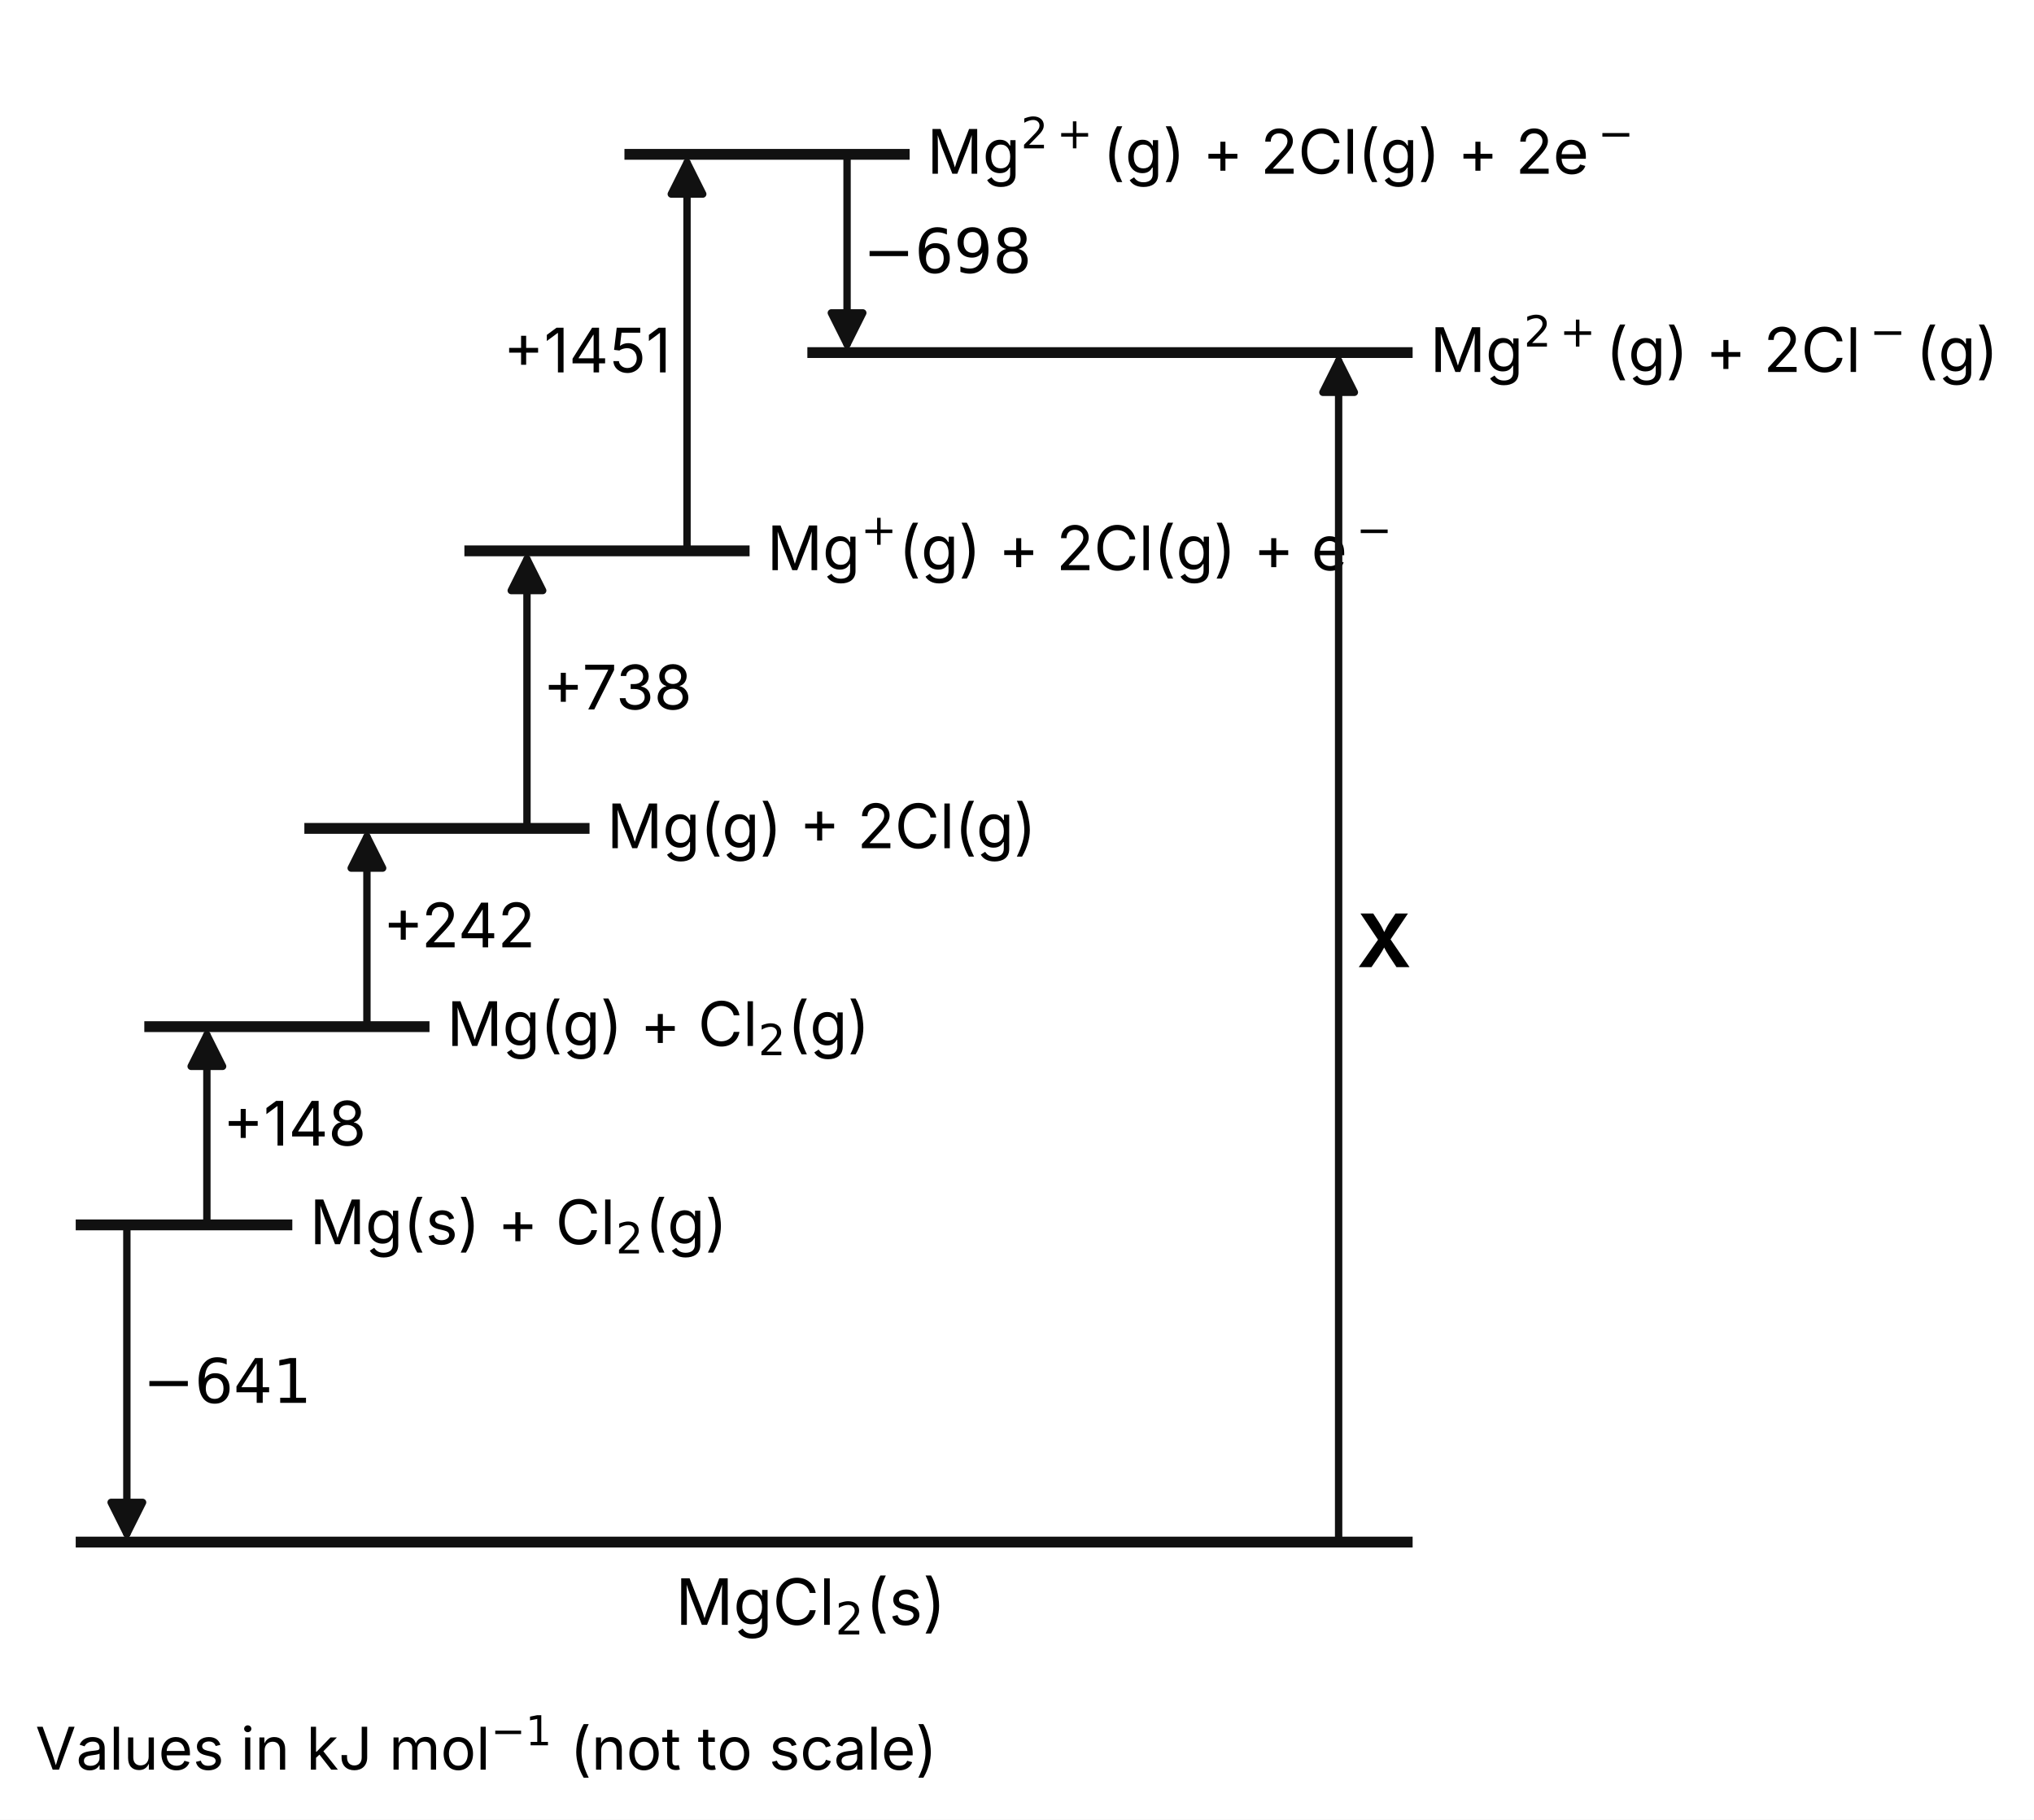
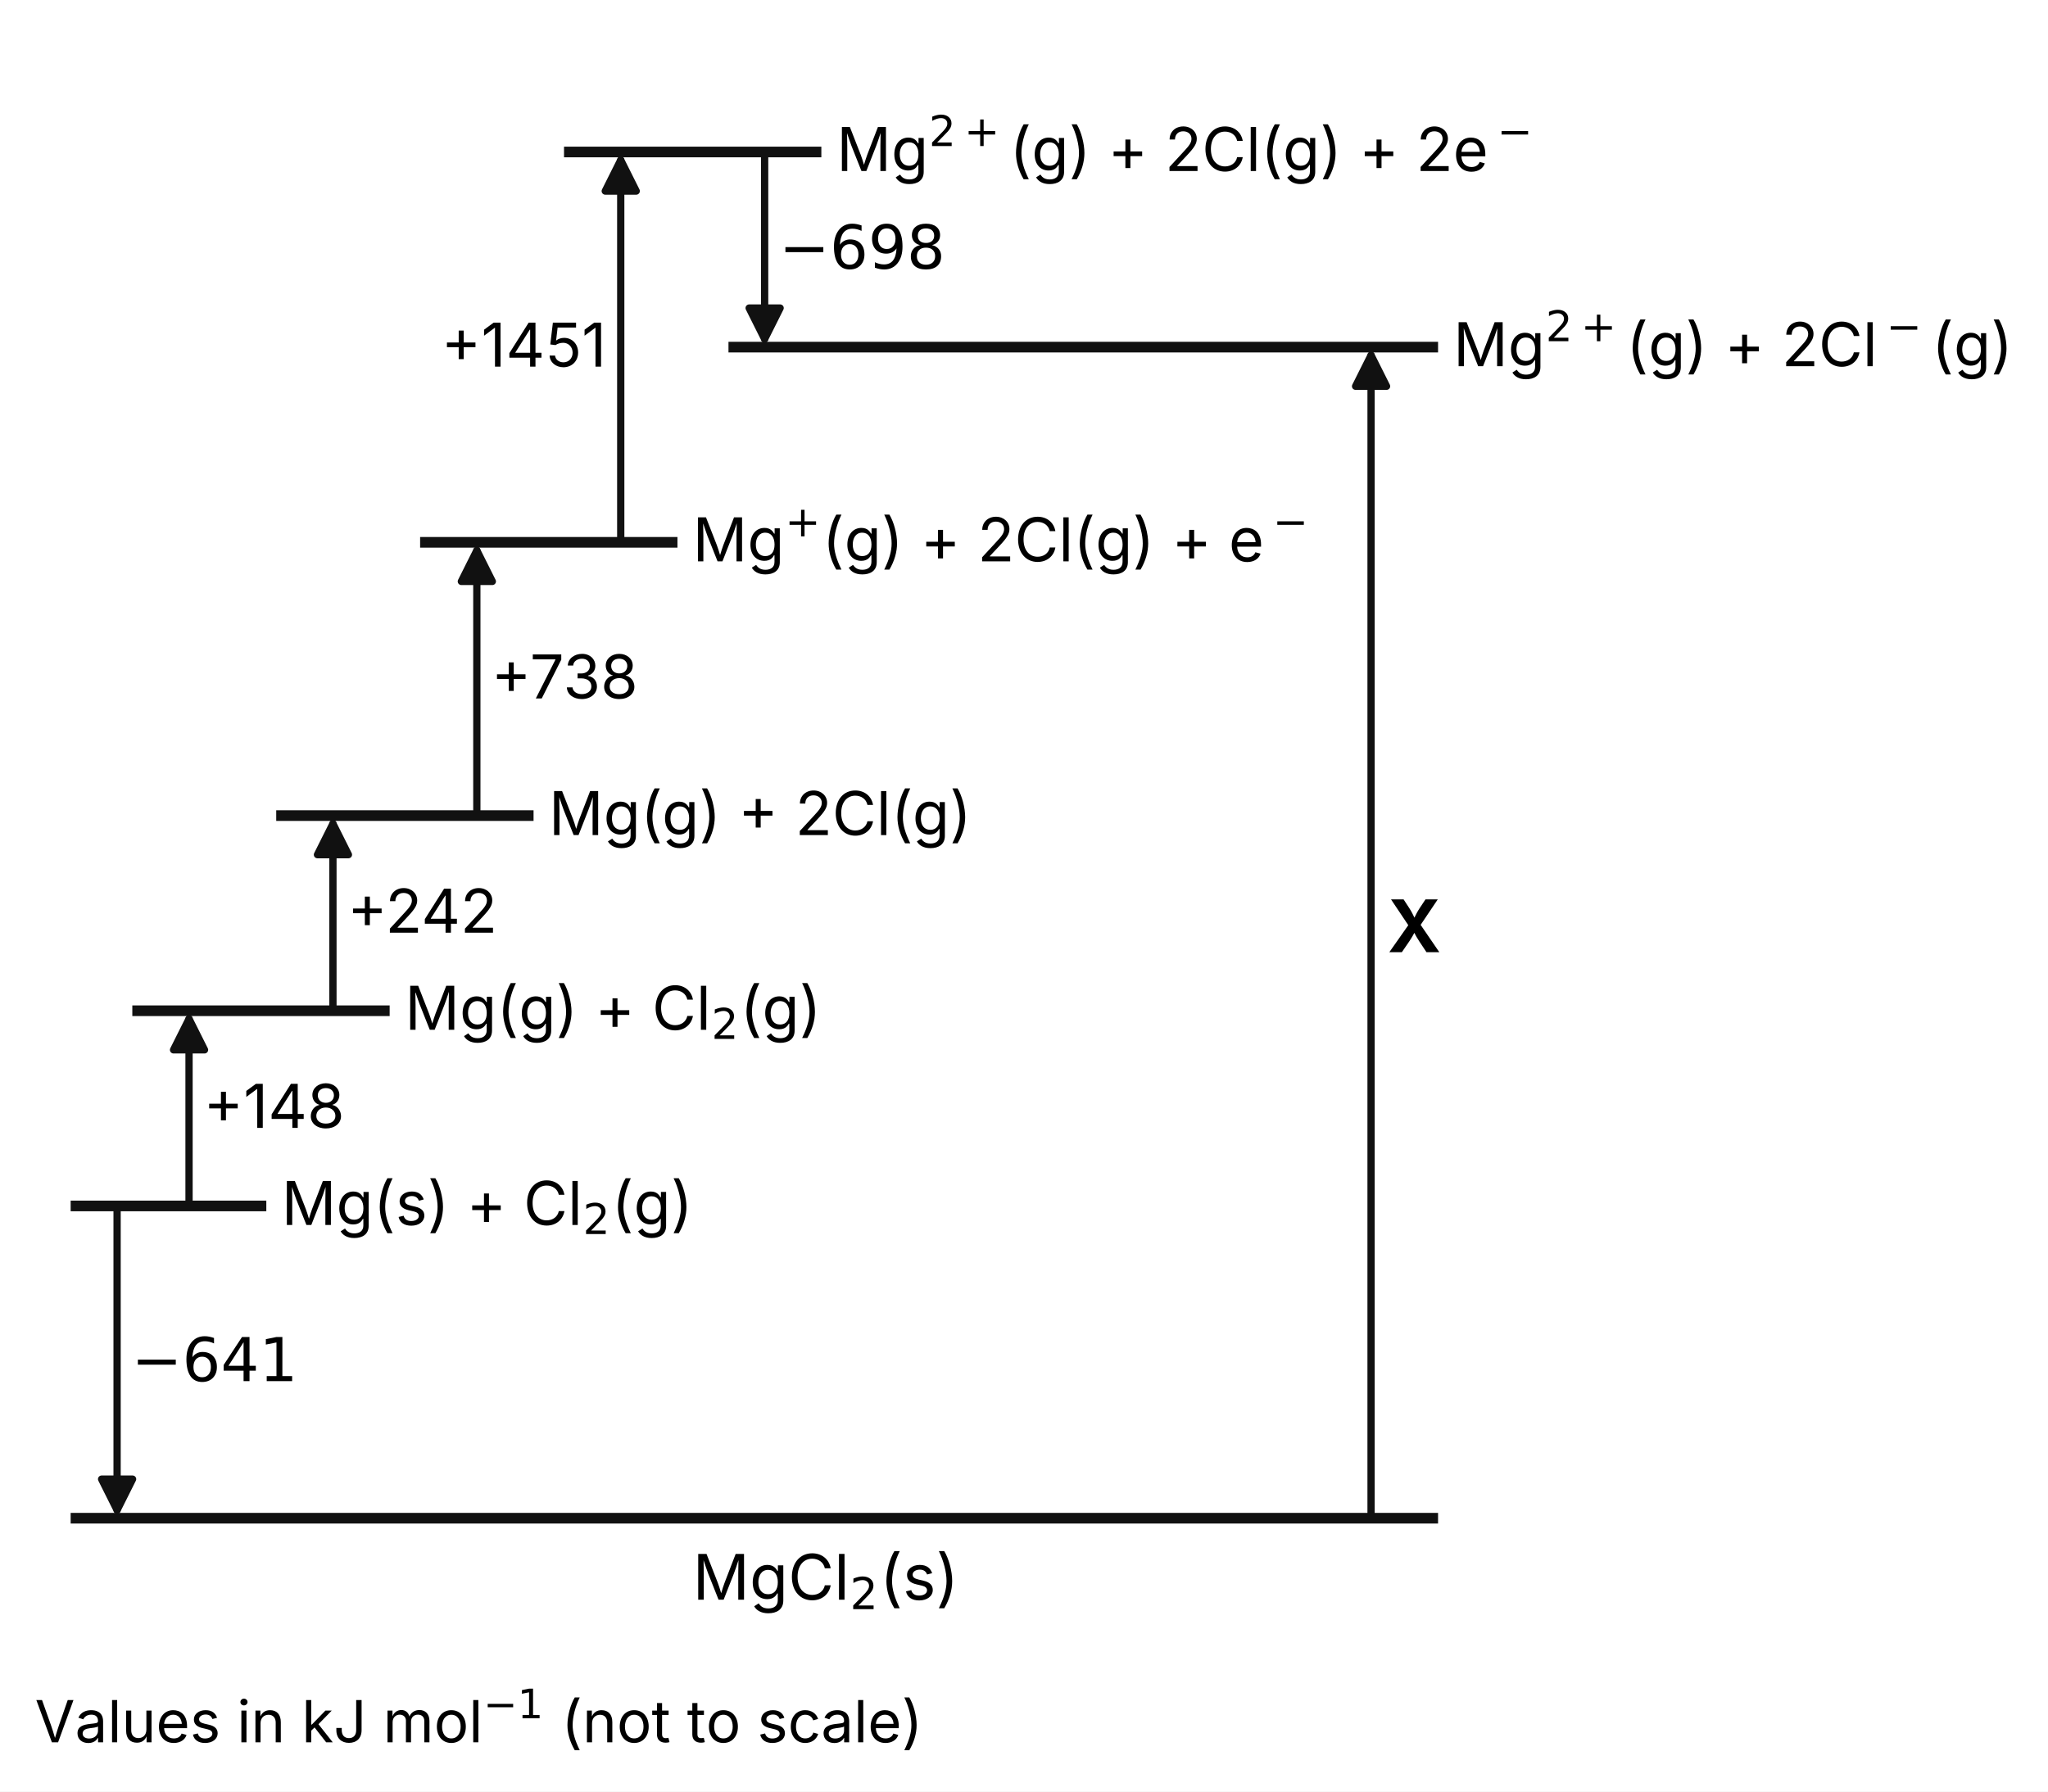
- <svg xmlns="http://www.w3.org/2000/svg" xmlns:xlink="http://www.w3.org/1999/xlink" width="413.675pt" height="370.095pt" viewBox="0 0 413.675 370.095" version="1.1">
+ <svg xmlns="http://www.w3.org/2000/svg" xmlns:xlink="http://www.w3.org/1999/xlink" width="422.975pt" height="370.095pt" viewBox="0 0 422.975 370.095" version="1.1">
  <defs>
    <style type="text/css">*{stroke-linejoin: round; stroke-linecap: butt}</style>
  </defs>
  <g id="figure_1">
    <g id="patch_1">
-       <path d="M 0 370.095  L 413.675 370.095  L 413.675 0  L 0 0  z " style="fill: #ffffff" />
+       <path d="M 0 370.095  L 422.975 370.095  L 422.975 0  L 0 0  z " style="fill: #ffffff" />
    </g>
    <g id="axes_1">
      <g id="line2d_1">
-         <path d="M 16.5 249.12  L 58.35 249.12  " clip-path="url(#p7c3048935f)" style="fill: none; stroke: #111111; stroke-width: 2.2; stroke-linecap: square" />
+         <path d="M 15.691 249.12  L 53.902 249.12  " clip-path="url(#p503dd26c4e)" style="fill: none; stroke: #111111; stroke-width: 2.2; stroke-linecap: square" />
      </g>
      <g id="line2d_2">
-         <path d="M 30.45 208.8  L 86.25 208.8  " clip-path="url(#p7c3048935f)" style="fill: none; stroke: #111111; stroke-width: 2.2; stroke-linecap: square" />
+         <path d="M 28.428 208.8  L 79.376 208.8  " clip-path="url(#p503dd26c4e)" style="fill: none; stroke: #111111; stroke-width: 2.2; stroke-linecap: square" />
      </g>
      <g id="line2d_3">
-         <path d="M 63 168.48  L 118.8 168.48  " clip-path="url(#p7c3048935f)" style="fill: none; stroke: #111111; stroke-width: 2.2; stroke-linecap: square" />
+         <path d="M 58.148 168.48  L 109.096 168.48  " clip-path="url(#p503dd26c4e)" style="fill: none; stroke: #111111; stroke-width: 2.2; stroke-linecap: square" />
      </g>
      <g id="line2d_4">
-         <path d="M 95.55 112.032  L 151.35 112.032  " clip-path="url(#p7c3048935f)" style="fill: none; stroke: #111111; stroke-width: 2.2; stroke-linecap: square" />
+         <path d="M 87.867 112.032  L 138.815 112.032  " clip-path="url(#p503dd26c4e)" style="fill: none; stroke: #111111; stroke-width: 2.2; stroke-linecap: square" />
      </g>
      <g id="line2d_5">
-         <path d="M 128.1 31.392  L 183.9 31.392  " clip-path="url(#p7c3048935f)" style="fill: none; stroke: #111111; stroke-width: 2.2; stroke-linecap: square" />
+         <path d="M 117.587 31.392  L 168.535 31.392  " clip-path="url(#p503dd26c4e)" style="fill: none; stroke: #111111; stroke-width: 2.2; stroke-linecap: square" />
      </g>
      <g id="line2d_6">
-         <path d="M 165.3 71.712  L 286.2 71.712  " clip-path="url(#p7c3048935f)" style="fill: none; stroke: #111111; stroke-width: 2.2; stroke-linecap: square" />
+         <path d="M 151.552 71.712  L 295.904 71.712  " clip-path="url(#p503dd26c4e)" style="fill: none; stroke: #111111; stroke-width: 2.2; stroke-linecap: square" />
      </g>
      <g id="line2d_7">
-         <path d="M 16.5 313.632  L 286.2 313.632  " clip-path="url(#p7c3048935f)" style="fill: none; stroke: #111111; stroke-width: 2.2; stroke-linecap: square" />
+         <path d="M 15.691 313.632  L 295.904 313.632  " clip-path="url(#p503dd26c4e)" style="fill: none; stroke: #111111; stroke-width: 2.2; stroke-linecap: square" />
      </g>
      <g id="text_1">
-         <g transform="translate(63 253.152) scale(0.125 -0.125)">
+         <g transform="translate(58.14783 253.152) scale(0.125 -0.125)">
          <defs>
            <path id="Inter-Regular-125" d="M 563 0  L 1128 0  L 1128 2659  C 1128 3019 1116 3569 1106 4013  C 1291 3466 1472 2922 1575 2659  L 2631 0  L 3147 0  L 4188 2659  C 4294 2931 4488 3491 4656 4022  C 4644 3538 4634 3003 4634 2659  L 4634 0  L 5219 0  L 5219 4656  L 4372 4656  L 3241 1719  C 3150 1484 3006 1025 2897 659  C 2788 1038 2641 1494 2553 1719  L 1406 4656  L 563 4656  L 563 0  z " transform="scale(0.015625)" />
            <path id="Inter-Regular-293" d="M 1909 -1381  C 2759 -1381 3431 -994 3431 -91  L 3431 3494  L 2884 3494  L 2884 2934  L 2831 2934  C 2713 3122 2488 3538 1813 3538  C 941 3538 325 2844 325 1763  C 325 666 963 56 1800 56  C 2475 56 2697 441 2816 641  L 2869 641  L 2869 -59  C 2869 -634 2466 -891 1909 -891  C 1294 -891 1075 -578 928 -375  L 472 -669  C 688 -1053 1134 -1381 1909 -1381  z M 1894 556  C 1238 556 897 1056 897 1775  C 897 2472 1228 3034 1894 3034  C 2538 3034 2875 2516 2875 1775  C 2875 1013 2528 556 1894 556  z " transform="scale(0.015625)" />
            <path id="Inter-Regular-59f" d="M 681 1897  C 681 984 956 31 1488 -872  L 2034 -872  C 1497 238 1253 1069 1253 1897  C 1253 2809 1550 3956 2034 4941  L 1488 4941  C 1019 4169 681 2913 681 1897  z " transform="scale(0.015625)" />
            <path id="Inter-Regular-369" d="M 1681 -75  C 2500 -75 3059 372 3059 984  C 3059 1463 2763 1778 2128 1928  L 1600 2053  C 1191 2150 1013 2294 1013 2553  C 1013 2844 1325 3059 1741 3059  C 2191 3059 2388 2816 2484 2566  L 2994 2697  C 2834 3188 2456 3538 1738 3538  C 994 3538 444 3119 444 2519  C 444 2028 747 1716 1381 1566  L 1963 1428  C 2306 1347 2475 1188 2475 947  C 2475 659 2163 419 1675 419  C 1256 419 972 591 872 975  L 338 847  C 463 244 963 -75 1681 -75  z " transform="scale(0.015625)" />
            <path id="Inter-Regular-5a0" d="M 300 -872  L 847 -872  C 1369 16 1653 969 1653 1897  C 1653 2909 1316 4172 847 4941  L 300 4941  C 784 3956 1081 2809 1081 1897  C 1081 1094 853 269 300 -872  z " transform="scale(0.015625)" />
            <path id="Inter-Regular-6eb" transform="scale(0.015625)" />
            <path id="Inter-Regular-5f4" d="M 1853 313  L 2381 313  L 2381 1575  L 3625 1575  L 3625 2072  L 2381 2072  L 2381 3331  L 1853 3331  L 1853 2072  L 609 2072  L 609 1575  L 1853 1575  L 1853 313  z " transform="scale(0.015625)" />
            <path id="Inter-Regular-49" d="M 2447 -63  C 3400 -63 4163 519 4325 1466  L 3731 1466  C 3600 831 3056 488 2447 488  C 1613 488 959 1134 959 2325  C 959 3519 1609 4169 2447 4169  C 3053 4169 3600 3828 3731 3191  L 4325 3191  C 4159 4150 3391 4719 2447 4719  C 1253 4719 381 3803 381 2325  C 381 850 1253 -63 2447 -63  z " transform="scale(0.015625)" />
            <path id="Inter-Regular-2e2" d="M 1056 4656  L 494 4656  L 494 0  L 1056 0  L 1056 4656  z " transform="scale(0.015625)" />
            <path id="DejaVuSans-15" d="M 1228 531  L 3431 531  L 3431 0  L 469 0  L 469 531  Q 828 903 1448 1529  Q 2069 2156 2228 2338  Q 2531 2678 2651 2914  Q 2772 3150 2772 3378  Q 2772 3750 2511 3984  Q 2250 4219 1831 4219  Q 1534 4219 1204 4116  Q 875 4013 500 3803  L 500 4441  Q 881 4594 1212 4672  Q 1544 4750 1819 4750  Q 2544 4750 2975 4387  Q 3406 4025 3406 3419  Q 3406 3131 3298 2873  Q 3191 2616 2906 2266  Q 2828 2175 2409 1742  Q 1991 1309 1228 531  z " transform="scale(0.015625)" />
          </defs>
          <use xlink:href="#Inter-Regular-125" transform="translate(0 0.796875)" />
          <use xlink:href="#Inter-Regular-293" transform="translate(90.33203 0.796875)" />
          <use xlink:href="#Inter-Regular-59f" transform="translate(151.6602 0.796875)" />
          <use xlink:href="#Inter-Regular-369" transform="translate(188.1348 0.796875)" />
          <use xlink:href="#Inter-Regular-5a0" transform="translate(240.918 0.796875)" />
          <use xlink:href="#Inter-Regular-6eb" transform="translate(277.3926 0.796875)" />
          <use xlink:href="#Inter-Regular-5f4" transform="translate(305.5176 0.796875)" />
          <use xlink:href="#Inter-Regular-6eb" transform="translate(371.6797 0.796875)" />
          <use xlink:href="#Inter-Regular-49" transform="translate(399.8047 0.796875)" />
          <use xlink:href="#Inter-Regular-2e2" transform="translate(472.8516 0.796875)" />
          <use xlink:href="#DejaVuSans-15" transform="translate(498.0273 -14.20308) scale(0.7)" />
          <use xlink:href="#Inter-Regular-59f" transform="translate(545.2979 0.796875)" />
          <use xlink:href="#Inter-Regular-293" transform="translate(581.7725 0.796875)" />
          <use xlink:href="#Inter-Regular-5a0" transform="translate(643.1006 0.796875)" />
        </g>
      </g>
      <g id="text_2">
-         <g transform="translate(90.9 212.832) scale(0.125 -0.125)">
+         <g transform="translate(83.62174 212.832) scale(0.125 -0.125)">
          <use xlink:href="#Inter-Regular-125" transform="translate(0 0.796875)" />
          <use xlink:href="#Inter-Regular-293" transform="translate(90.33203 0.796875)" />
          <use xlink:href="#Inter-Regular-59f" transform="translate(151.6602 0.796875)" />
          <use xlink:href="#Inter-Regular-293" transform="translate(188.1348 0.796875)" />
          <use xlink:href="#Inter-Regular-5a0" transform="translate(249.4629 0.796875)" />
          <use xlink:href="#Inter-Regular-6eb" transform="translate(285.9375 0.796875)" />
          <use xlink:href="#Inter-Regular-5f4" transform="translate(314.0625 0.796875)" />
          <use xlink:href="#Inter-Regular-6eb" transform="translate(380.2246 0.796875)" />
          <use xlink:href="#Inter-Regular-49" transform="translate(408.3496 0.796875)" />
          <use xlink:href="#Inter-Regular-2e2" transform="translate(481.3965 0.796875)" />
          <use xlink:href="#DejaVuSans-15" transform="translate(506.5723 -14.20308) scale(0.7)" />
          <use xlink:href="#Inter-Regular-59f" transform="translate(553.8428 0.796875)" />
          <use xlink:href="#Inter-Regular-293" transform="translate(590.3174 0.796875)" />
          <use xlink:href="#Inter-Regular-5a0" transform="translate(651.6455 0.796875)" />
        </g>
      </g>
      <g id="text_3">
-         <g transform="translate(123.45 172.512) scale(0.125 -0.125)">
+         <g transform="translate(113.3413 172.512) scale(0.125 -0.125)">
          <defs>
            <path id="Inter-Regular-601" d="M 1853 797  L 2381 797  L 2381 2059  L 3625 2059  L 3625 2556  L 2381 2556  L 2381 3816  L 1853 3816  L 1853 2556  L 609 2556  L 609 2059  L 1853 2059  L 1853 797  z " transform="scale(0.015625)" />
            <path id="Inter-Regular-541" d="M 481 0  L 3447 0  L 3447 522  L 1300 522  L 1300 559  L 2319 1644  C 3141 2519 3369 2916 3369 3419  C 3369 4147 2778 4719 1947 4719  C 1119 4719 494 4159 494 3334  L 1063 3334  C 1063 3859 1400 4203 1931 4203  C 2428 4203 2806 3900 2806 3413  C 2806 2984 2544 2666 2028 2106  L 481 428  L 481 0  z " transform="scale(0.015625)" />
          </defs>
          <use xlink:href="#Inter-Regular-125" />
          <use xlink:href="#Inter-Regular-293" transform="translate(90.32812 0)" />
          <use xlink:href="#Inter-Regular-59f" transform="translate(151.6562 0)" />
          <use xlink:href="#Inter-Regular-293" transform="translate(187 0)" />
          <use xlink:href="#Inter-Regular-5a0" transform="translate(248.3281 0)" />
          <use xlink:href="#Inter-Regular-6eb" transform="translate(284.7969 0)" />
          <use xlink:href="#Inter-Regular-601" transform="translate(312.9219 0)" />
          <use xlink:href="#Inter-Regular-6eb" transform="translate(379.0781 0)" />
          <use xlink:href="#Inter-Regular-541" transform="translate(407.2031 0)" />
          <use xlink:href="#Inter-Regular-49" transform="translate(468.1875 0)" />
          <use xlink:href="#Inter-Regular-2e2" transform="translate(541.2344 0)" />
          <use xlink:href="#Inter-Regular-59f" transform="translate(565.4531 0)" />
          <use xlink:href="#Inter-Regular-293" transform="translate(600.7969 0)" />
          <use xlink:href="#Inter-Regular-5a0" transform="translate(662.125 0)" />
        </g>
      </g>
      <g id="text_4">
-         <g transform="translate(156 116.064) scale(0.125 -0.125)">
+         <g transform="translate(143.0609 116.064) scale(0.125 -0.125)">
          <defs>
            <path id="DejaVuSans-e" d="M 2944 4013  L 2944 2272  L 4684 2272  L 4684 1741  L 2944 1741  L 2944 0  L 2419 0  L 2419 1741  L 678 1741  L 678 2272  L 2419 2272  L 2419 4013  L 2944 4013  z " transform="scale(0.015625)" />
            <path id="Inter-Regular-267" d="M 1963 -75  C 2678 -75 3200 284 3363 813  L 2819 963  C 2688 606 2378 425 1966 425  C 1347 425 922 825 894 1556  L 3419 1556  L 3419 1791  C 3419 3081 2638 3538 1897 3538  C 944 3538 325 2791 325 1719  C 325 644 950 -75 1963 -75  z M 897 2031  C 931 2566 1297 3038 1897 3038  C 2472 3038 2794 2625 2847 2031  L 897 2031  z " transform="scale(0.015625)" />
            <path id="DejaVuSans-c9c" d="M 678 2272  L 4684 2272  L 4684 1741  L 678 1741  L 678 2272  z " transform="scale(0.015625)" />
          </defs>
          <use xlink:href="#Inter-Regular-125" transform="translate(0 0.807813)" />
          <use xlink:href="#Inter-Regular-293" transform="translate(90.33203 0.807813)" />
          <use xlink:href="#DejaVuSans-e" transform="translate(152.6172 42.10781) scale(0.7)" />
          <use xlink:href="#Inter-Regular-59f" transform="translate(214.0039 0.807813)" />
          <use xlink:href="#Inter-Regular-293" transform="translate(250.4785 0.807813)" />
          <use xlink:href="#Inter-Regular-5a0" transform="translate(311.8066 0.807813)" />
          <use xlink:href="#Inter-Regular-6eb" transform="translate(348.2812 0.807813)" />
          <use xlink:href="#Inter-Regular-5f4" transform="translate(376.4062 0.807813)" />
          <use xlink:href="#Inter-Regular-6eb" transform="translate(442.5684 0.807813)" />
          <use xlink:href="#Inter-Regular-541" transform="translate(470.6934 0.807813)" />
          <use xlink:href="#Inter-Regular-49" transform="translate(531.6797 0.807813)" />
          <use xlink:href="#Inter-Regular-2e2" transform="translate(604.7266 0.807813)" />
          <use xlink:href="#Inter-Regular-59f" transform="translate(628.9453 0.807813)" />
          <use xlink:href="#Inter-Regular-293" transform="translate(665.4199 0.807813)" />
          <use xlink:href="#Inter-Regular-5a0" transform="translate(726.748 0.807813)" />
          <use xlink:href="#Inter-Regular-6eb" transform="translate(763.2227 0.807813)" />
          <use xlink:href="#Inter-Regular-5f4" transform="translate(791.3477 0.807813)" />
          <use xlink:href="#Inter-Regular-6eb" transform="translate(857.5098 0.807813)" />
          <use xlink:href="#Inter-Regular-267" transform="translate(885.6348 0.807813)" />
          <use xlink:href="#DejaVuSans-c9c" transform="translate(958.5303 42.10781) scale(0.7)" />
        </g>
      </g>
      <g id="text_5">
-         <g transform="translate(188.55 35.424) scale(0.125 -0.125)">
+         <g transform="translate(172.7804 35.424) scale(0.125 -0.125)">
          <use xlink:href="#Inter-Regular-125" transform="translate(0 0.746875)" />
          <use xlink:href="#Inter-Regular-293" transform="translate(90.33203 0.746875)" />
          <use xlink:href="#DejaVuSans-15" transform="translate(152.6172 42.04688) scale(0.7)" />
          <use xlink:href="#DejaVuSans-e" transform="translate(210.791 42.04688) scale(0.7)" />
          <use xlink:href="#Inter-Regular-59f" transform="translate(285.8154 0.746875)" />
          <use xlink:href="#Inter-Regular-293" transform="translate(322.29 0.746875)" />
          <use xlink:href="#Inter-Regular-5a0" transform="translate(383.6182 0.746875)" />
          <use xlink:href="#Inter-Regular-6eb" transform="translate(420.0928 0.746875)" />
          <use xlink:href="#Inter-Regular-5f4" transform="translate(448.2178 0.746875)" />
          <use xlink:href="#Inter-Regular-6eb" transform="translate(514.3799 0.746875)" />
          <use xlink:href="#Inter-Regular-541" transform="translate(542.5049 0.746875)" />
          <use xlink:href="#Inter-Regular-49" transform="translate(603.4912 0.746875)" />
          <use xlink:href="#Inter-Regular-2e2" transform="translate(676.5381 0.746875)" />
          <use xlink:href="#Inter-Regular-59f" transform="translate(700.7568 0.746875)" />
          <use xlink:href="#Inter-Regular-293" transform="translate(737.2314 0.746875)" />
          <use xlink:href="#Inter-Regular-5a0" transform="translate(798.5596 0.746875)" />
          <use xlink:href="#Inter-Regular-6eb" transform="translate(835.0342 0.746875)" />
          <use xlink:href="#Inter-Regular-5f4" transform="translate(863.1592 0.746875)" />
          <use xlink:href="#Inter-Regular-6eb" transform="translate(929.3213 0.746875)" />
          <use xlink:href="#Inter-Regular-541" transform="translate(957.4463 0.746875)" />
          <use xlink:href="#Inter-Regular-267" transform="translate(1018.433 0.746875)" />
          <use xlink:href="#DejaVuSans-c9c" transform="translate(1091.328 42.04688) scale(0.7)" />
        </g>
      </g>
      <g id="text_6">
-         <g transform="translate(290.85 75.744) scale(0.125 -0.125)">
+         <g transform="translate(300.15 75.744) scale(0.125 -0.125)">
          <use xlink:href="#Inter-Regular-125" transform="translate(0 0.746875)" />
          <use xlink:href="#Inter-Regular-293" transform="translate(90.33203 0.746875)" />
          <use xlink:href="#DejaVuSans-15" transform="translate(152.6172 42.04688) scale(0.7)" />
          <use xlink:href="#DejaVuSans-e" transform="translate(210.791 42.04688) scale(0.7)" />
          <use xlink:href="#Inter-Regular-59f" transform="translate(285.8154 0.746875)" />
          <use xlink:href="#Inter-Regular-293" transform="translate(322.29 0.746875)" />
          <use xlink:href="#Inter-Regular-5a0" transform="translate(383.6182 0.746875)" />
          <use xlink:href="#Inter-Regular-6eb" transform="translate(420.0928 0.746875)" />
          <use xlink:href="#Inter-Regular-5f4" transform="translate(448.2178 0.746875)" />
          <use xlink:href="#Inter-Regular-6eb" transform="translate(514.3799 0.746875)" />
          <use xlink:href="#Inter-Regular-541" transform="translate(542.5049 0.746875)" />
          <use xlink:href="#Inter-Regular-49" transform="translate(603.4912 0.746875)" />
          <use xlink:href="#Inter-Regular-2e2" transform="translate(676.5381 0.746875)" />
          <use xlink:href="#DejaVuSans-c9c" transform="translate(715.3516 42.04688) scale(0.7)" />
          <use xlink:href="#Inter-Regular-59f" transform="translate(790.376 0.746875)" />
          <use xlink:href="#Inter-Regular-293" transform="translate(826.8506 0.746875)" />
          <use xlink:href="#Inter-Regular-5a0" transform="translate(888.1787 0.746875)" />
        </g>
      </g>
      <g id="text_7">
-         <g transform="translate(137.4 330.5664) scale(0.13 -0.13)">
+         <g transform="translate(143.0609 330.5664) scale(0.13 -0.13)">
          <use xlink:href="#Inter-Regular-125" transform="translate(0 0.796875)" />
          <use xlink:href="#Inter-Regular-293" transform="translate(90.33203 0.796875)" />
          <use xlink:href="#Inter-Regular-49" transform="translate(151.6602 0.796875)" />
          <use xlink:href="#Inter-Regular-2e2" transform="translate(224.707 0.796875)" />
          <use xlink:href="#DejaVuSans-15" transform="translate(249.8828 -14.20308) scale(0.7)" />
          <use xlink:href="#Inter-Regular-59f" transform="translate(297.1533 0.796875)" />
          <use xlink:href="#Inter-Regular-369" transform="translate(333.6279 0.796875)" />
          <use xlink:href="#Inter-Regular-5a0" transform="translate(386.4111 0.796875)" />
        </g>
      </g>
      <g id="patch_2">
-         <path d="M 42.075 249.12  Q 42.075 228.96 42.075 210.477  " style="fill: none; stroke: #111111; stroke-width: 1.5; stroke-linecap: round" />
-         <path d="M 38.875 216.877  L 42.075 210.477  L 45.275 216.877  z " style="fill: #111111; stroke: #111111; stroke-width: 1.5; stroke-linecap: round" />
+         <path d="M 39.042 249.12  Q 39.042 228.96 39.042 210.477  " style="fill: none; stroke: #111111; stroke-width: 1.5; stroke-linecap: round" />
+         <path d="M 35.842 216.877  L 39.042 210.477  L 42.242 216.877  z " style="fill: #111111; stroke: #111111; stroke-width: 1.5; stroke-linecap: round" />
      </g>
      <g id="text_8">
-         <g transform="translate(45.33 232.992) scale(0.125 -0.125)">
+         <g transform="translate(42.01435 232.992) scale(0.125 -0.125)">
          <defs>
            <path id="Inter-Regular-540" d="M 2041 4656  L 1313 4656  L 300 3909  L 300 3272  L 1425 4106  L 1456 4106  L 1456 0  L 2041 0  L 2041 4656  z " transform="scale(0.015625)" />
            <path id="Inter-Regular-544" d="M 375 947  L 2566 947  L 2566 0  L 3134 0  L 3134 947  L 3766 947  L 3766 1469  L 3134 1469  L 3134 4656  L 2413 4656  L 375 1431  L 375 947  z M 2569 1469  L 1009 1469  L 1009 1506  L 2531 3913  L 2569 3913  L 2569 1469  z " transform="scale(0.015625)" />
            <path id="Inter-Regular-549" d="M 1978 -63  C 2916 -63 3578 478 3578 1238  C 3578 1825 3175 2325 2669 2419  L 2669 2444  C 3109 2559 3403 2988 3403 3481  C 3403 4191 2794 4719 1978 4719  C 1150 4719 550 4191 550 3481  C 550 2988 838 2559 1291 2444  L 1291 2419  C 769 2325 381 1825 381 1238  C 381 478 1031 -63 1978 -63  z M 1978 453  C 1350 453 966 775 966 1269  C 966 1784 1391 2153 1978 2153  C 2553 2153 2984 1784 2984 1269  C 2984 775 2594 453 1978 453  z M 1978 2650  C 1475 2650 1125 2966 1125 3438  C 1125 3903 1463 4206 1978 4206  C 2484 4206 2828 3903 2828 3438  C 2828 2966 2469 2650 1978 2650  z " transform="scale(0.015625)" />
          </defs>
          <use xlink:href="#Inter-Regular-601" />
          <use xlink:href="#Inter-Regular-540" transform="translate(66.15625 0)" />
          <use xlink:href="#Inter-Regular-544" transform="translate(106.8281 0)" />
          <use xlink:href="#Inter-Regular-549" transform="translate(171.4219 0)" />
        </g>
      </g>
      <g id="patch_3">
-         <path d="M 74.625 208.8  Q 74.625 188.64 74.625 170.157  " style="fill: none; stroke: #111111; stroke-width: 1.5; stroke-linecap: round" />
-         <path d="M 71.425 176.557  L 74.625 170.157  L 77.825 176.557  z " style="fill: #111111; stroke: #111111; stroke-width: 1.5; stroke-linecap: round" />
+         <path d="M 68.762 208.8  Q 68.762 188.64 68.762 170.157  " style="fill: none; stroke: #111111; stroke-width: 1.5; stroke-linecap: round" />
+         <path d="M 65.562 176.557  L 68.762 170.157  L 71.962 176.557  z " style="fill: #111111; stroke: #111111; stroke-width: 1.5; stroke-linecap: round" />
      </g>
      <g id="text_9">
-         <g transform="translate(77.88 192.672) scale(0.125 -0.125)">
+         <g transform="translate(71.73391 192.672) scale(0.125 -0.125)">
          <use xlink:href="#Inter-Regular-601" />
          <use xlink:href="#Inter-Regular-541" transform="translate(62.78125 0)" />
          <use xlink:href="#Inter-Regular-544" transform="translate(122.2031 0)" />
          <use xlink:href="#Inter-Regular-541" transform="translate(186.7969 0)" />
        </g>
      </g>
      <g id="patch_4">
-         <path d="M 107.175 168.48  Q 107.175 140.256 107.175 113.709  " style="fill: none; stroke: #111111; stroke-width: 1.5; stroke-linecap: round" />
-         <path d="M 103.975 120.109  L 107.175 113.709  L 110.375 120.109  z " style="fill: #111111; stroke: #111111; stroke-width: 1.5; stroke-linecap: round" />
+         <path d="M 98.482 168.48  Q 98.482 140.256 98.482 113.709  " style="fill: none; stroke: #111111; stroke-width: 1.5; stroke-linecap: round" />
+         <path d="M 95.282 120.109  L 98.482 113.709  L 101.682 120.109  z " style="fill: #111111; stroke: #111111; stroke-width: 1.5; stroke-linecap: round" />
      </g>
      <g id="text_10">
-         <g transform="translate(110.43 144.288) scale(0.125 -0.125)">
+         <g transform="translate(101.4535 144.288) scale(0.125 -0.125)">
          <defs>
            <path id="Inter-Regular-548" d="M 625 0  L 1250 0  L 3316 4103  L 3316 4656  L 306 4656  L 306 4134  L 2694 4134  L 2694 4097  L 625 0  z " transform="scale(0.015625)" />
            <path id="Inter-Regular-543" d="M 1984 -63  C 2897 -63 3572 503 3572 1266  C 3572 1853 3225 2284 2631 2381  L 2631 2419  C 3106 2559 3403 2944 3403 3469  C 3403 4131 2872 4719 2003 4719  C 1184 4719 516 4216 491 3484  L 1063 3484  C 1081 3938 1516 4203 1991 4203  C 2497 4203 2822 3900 2822 3438  C 2822 2956 2447 2644 1903 2644  L 1525 2644  L 1525 2128  L 1903 2128  C 2594 2128 2984 1775 2984 1272  C 2984 788 2559 459 1975 459  C 1444 459 1025 731 991 1175  L 391 1175  C 422 438 1072 -63 1984 -63  z " transform="scale(0.015625)" />
          </defs>
          <use xlink:href="#Inter-Regular-601" />
          <use xlink:href="#Inter-Regular-548" transform="translate(63.90625 0)" />
          <use xlink:href="#Inter-Regular-543" transform="translate(118.8438 0)" />
          <use xlink:href="#Inter-Regular-549" transform="translate(180.6094 0)" />
        </g>
      </g>
      <g id="patch_5">
-         <path d="M 139.725 112.032  Q 139.725 71.712 139.725 33.069  " style="fill: none; stroke: #111111; stroke-width: 1.5; stroke-linecap: round" />
-         <path d="M 136.525 39.469  L 139.725 33.069  L 142.925 39.469  z " style="fill: #111111; stroke: #111111; stroke-width: 1.5; stroke-linecap: round" />
+         <path d="M 128.201 112.032  Q 128.201 71.712 128.201 33.069  " style="fill: none; stroke: #111111; stroke-width: 1.5; stroke-linecap: round" />
+         <path d="M 125.001 39.469  L 128.201 33.069  L 131.401 39.469  z " style="fill: #111111; stroke: #111111; stroke-width: 1.5; stroke-linecap: round" />
      </g>
      <g id="text_11">
-         <g transform="translate(102.3587 75.744) scale(0.125 -0.125)">
+         <g transform="translate(91.1178 75.744) scale(0.125 -0.125)">
          <defs>
            <path id="Inter-Regular-545" d="M 1956 -63  C 2853 -63 3509 594 3509 1488  C 3509 2388 2881 3047 2028 3047  C 1706 3047 1397 2934 1206 2775  L 1181 2775  L 1341 4134  L 3291 4134  L 3291 4656  L 841 4656  L 566 2350  L 1122 2281  C 1306 2422 1631 2525 1919 2525  C 2503 2525 2928 2078 2928 1478  C 2928 888 2519 459 1956 459  C 1488 459 1106 759 1069 1175  L 494 1175  C 525 463 1138 -63 1956 -63  z " transform="scale(0.015625)" />
          </defs>
          <use xlink:href="#Inter-Regular-601" />
          <use xlink:href="#Inter-Regular-540" transform="translate(66.15625 0)" />
          <use xlink:href="#Inter-Regular-544" transform="translate(106.8281 0)" />
          <use xlink:href="#Inter-Regular-545" transform="translate(171.4219 0)" />
          <use xlink:href="#Inter-Regular-540" transform="translate(232.2188 0)" />
        </g>
      </g>
      <g id="patch_6">
-         <path d="M 172.275 31.392  Q 172.275 51.552 172.275 70.035  " style="fill: none; stroke: #111111; stroke-width: 1.5; stroke-linecap: round" />
-         <path d="M 175.475 63.635  L 172.275 70.035  L 169.075 63.635  z " style="fill: #111111; stroke: #111111; stroke-width: 1.5; stroke-linecap: round" />
+         <path d="M 157.921 31.392  Q 157.921 51.552 157.921 70.035  " style="fill: none; stroke: #111111; stroke-width: 1.5; stroke-linecap: round" />
+         <path d="M 161.121 63.635  L 157.921 70.035  L 154.721 63.635  z " style="fill: #111111; stroke: #111111; stroke-width: 1.5; stroke-linecap: round" />
      </g>
      <g id="text_12">
-         <g transform="translate(175.53 55.584) scale(0.125 -0.125)">
+         <g transform="translate(160.8926 55.584) scale(0.125 -0.125)">
          <defs>
            <path id="DejaVuSans-19" d="M 2113 2584  Q 1688 2584 1439 2293  Q 1191 2003 1191 1497  Q 1191 994 1439 701  Q 1688 409 2113 409  Q 2538 409 2786 701  Q 3034 994 3034 1497  Q 3034 2003 2786 2293  Q 2538 2584 2113 2584  z M 3366 4563  L 3366 3988  Q 3128 4100 2886 4159  Q 2644 4219 2406 4219  Q 1781 4219 1451 3797  Q 1122 3375 1075 2522  Q 1259 2794 1537 2939  Q 1816 3084 2150 3084  Q 2853 3084 3261 2657  Q 3669 2231 3669 1497  Q 3669 778 3244 343  Q 2819 -91 2113 -91  Q 1303 -91 875 529  Q 447 1150 447 2328  Q 447 3434 972 4092  Q 1497 4750 2381 4750  Q 2619 4750 2861 4703  Q 3103 4656 3366 4563  z " transform="scale(0.015625)" />
            <path id="DejaVuSans-1c" d="M 703 97  L 703 672  Q 941 559 1184 500  Q 1428 441 1663 441  Q 2288 441 2617 861  Q 2947 1281 2994 2138  Q 2813 1869 2534 1725  Q 2256 1581 1919 1581  Q 1219 1581 811 2004  Q 403 2428 403 3163  Q 403 3881 828 4315  Q 1253 4750 1959 4750  Q 2769 4750 3195 4129  Q 3622 3509 3622 2328  Q 3622 1225 3098 567  Q 2575 -91 1691 -91  Q 1453 -91 1209 -44  Q 966 3 703 97  z M 1959 2075  Q 2384 2075 2632 2365  Q 2881 2656 2881 3163  Q 2881 3666 2632 3958  Q 2384 4250 1959 4250  Q 1534 4250 1286 3958  Q 1038 3666 1038 3163  Q 1038 2656 1286 2365  Q 1534 2075 1959 2075  z " transform="scale(0.015625)" />
            <path id="DejaVuSans-1b" d="M 2034 2216  Q 1584 2216 1326 1975  Q 1069 1734 1069 1313  Q 1069 891 1326 650  Q 1584 409 2034 409  Q 2484 409 2743 651  Q 3003 894 3003 1313  Q 3003 1734 2745 1975  Q 2488 2216 2034 2216  z M 1403 2484  Q 997 2584 770 2862  Q 544 3141 544 3541  Q 544 4100 942 4425  Q 1341 4750 2034 4750  Q 2731 4750 3128 4425  Q 3525 4100 3525 3541  Q 3525 3141 3298 2862  Q 3072 2584 2669 2484  Q 3125 2378 3379 2068  Q 3634 1759 3634 1313  Q 3634 634 3220 271  Q 2806 -91 2034 -91  Q 1263 -91 848 271  Q 434 634 434 1313  Q 434 1759 690 2068  Q 947 2378 1403 2484  z M 1172 3481  Q 1172 3119 1398 2916  Q 1625 2713 2034 2713  Q 2441 2713 2670 2916  Q 2900 3119 2900 3481  Q 2900 3844 2670 4047  Q 2441 4250 2034 4250  Q 1625 4250 1398 4047  Q 1172 3844 1172 3481  z " transform="scale(0.015625)" />
          </defs>
          <use xlink:href="#DejaVuSans-c9c" transform="translate(0 0.78125)" />
          <use xlink:href="#DejaVuSans-19" transform="translate(83.78906 0.78125)" />
          <use xlink:href="#DejaVuSans-1c" transform="translate(147.4121 0.78125)" />
          <use xlink:href="#DejaVuSans-1b" transform="translate(211.0352 0.78125)" />
        </g>
      </g>
      <g id="patch_7">
-         <path d="M 25.8 249.12  Q 25.8 281.376 25.8 311.955  " style="fill: none; stroke: #111111; stroke-width: 1.5; stroke-linecap: round" />
-         <path d="M 29 305.555  L 25.8 311.955  L 22.6 305.555  z " style="fill: #111111; stroke: #111111; stroke-width: 1.5; stroke-linecap: round" />
+         <path d="M 24.183 249.12  Q 24.183 281.376 24.183 311.955  " style="fill: none; stroke: #111111; stroke-width: 1.5; stroke-linecap: round" />
+         <path d="M 27.383 305.555  L 24.183 311.955  L 20.983 305.555  z " style="fill: #111111; stroke: #111111; stroke-width: 1.5; stroke-linecap: round" />
      </g>
      <g id="text_13">
-         <g transform="translate(29.055 285.408) scale(0.125 -0.125)">
+         <g transform="translate(27.15457 285.408) scale(0.125 -0.125)">
          <defs>
            <path id="DejaVuSans-17" d="M 2419 4116  L 825 1625  L 2419 1625  L 2419 4116  z M 2253 4666  L 3047 4666  L 3047 1625  L 3713 1625  L 3713 1100  L 3047 1100  L 3047 0  L 2419 0  L 2419 1100  L 313 1100  L 313 1709  L 2253 4666  z " transform="scale(0.015625)" />
            <path id="DejaVuSans-14" d="M 794 531  L 1825 531  L 1825 4091  L 703 3866  L 703 4441  L 1819 4666  L 2450 4666  L 2450 531  L 3481 531  L 3481 0  L 794 0  L 794 531  z " transform="scale(0.015625)" />
          </defs>
          <use xlink:href="#DejaVuSans-c9c" transform="translate(0 0.78125)" />
          <use xlink:href="#DejaVuSans-19" transform="translate(83.78906 0.78125)" />
          <use xlink:href="#DejaVuSans-17" transform="translate(147.4121 0.78125)" />
          <use xlink:href="#DejaVuSans-14" transform="translate(211.0352 0.78125)" />
        </g>
      </g>
      <g id="patch_8">
-         <path d="M 272.25 313.632  Q 272.25 192.672 272.25 73.389  " style="fill: none; stroke: #111111; stroke-width: 1.5; stroke-linecap: round" />
-         <path d="M 269.05 79.789  L 272.25 73.389  L 275.45 79.789  z " style="fill: #111111; stroke: #111111; stroke-width: 1.5; stroke-linecap: round" />
+         <path d="M 283.167 313.632  Q 283.167 192.672 283.167 73.389  " style="fill: none; stroke: #111111; stroke-width: 1.5; stroke-linecap: round" />
+         <path d="M 279.967 79.789  L 283.167 73.389  L 286.367 79.789  z " style="fill: #111111; stroke: #111111; stroke-width: 1.5; stroke-linecap: round" />
      </g>
      <g id="text_14">
-         <g transform="translate(275.97 196.704) scale(0.15 -0.15)">
+         <g transform="translate(286.5639 196.704) scale(0.15 -0.15)">
          <defs>
            <path id="Inter-Bold-1d3" d="M 159 0  L 1263 0  L 1931 975  C 2153 1303 2241 1481 2363 1706  C 2484 1478 2572 1303 2788 975  L 3434 0  L 4566 0  L 2919 2409  L 4428 4656  L 3347 4656  L 2828 3875  C 2609 3541 2497 3297 2372 3044  C 2250 3297 2141 3541 1925 3875  L 1416 4656  L 309 4656  L 1831 2381  L 159 0  z " transform="scale(0.015625)" />
          </defs>
          <use xlink:href="#Inter-Bold-1d3" />
        </g>
      </g>
      <g id="text_15">
        <g transform="translate(7.2 360) scale(0.12 -0.12)">
          <defs>
            <path id="Inter-Regular-1c9" d="M 1875 0  L 2559 0  L 4253 4656  L 3622 4656  L 2663 1894  C 2563 1606 2416 1163 2219 481  C 2025 1147 1875 1606 1772 1894  L 788 4656  L 163 4656  L 1875 0  z " transform="scale(0.015625)" />
            <path id="Inter-Regular-1fc" d="M 1472 -81  C 2063 -81 2391 228 2509 475  L 2547 475  L 2547 0  L 3100 0  L 3100 2303  C 3100 3394 2259 3538 1791 3538  C 1250 3538 650 3344 381 2709  L 922 2531  C 1031 2775 1303 3044 1806 3044  C 2291 3044 2538 2794 2538 2359  L 2538 2341  C 2538 2081 2263 2100 1641 2022  C 994 1941 281 1794 281 994  C 281 306 809 -81 1472 -81  z M 1569 416  C 1150 416 847 603 847 966  C 847 1363 1206 1494 1616 1547  C 1831 1575 2444 1638 2538 1747  L 2538 1263  C 2538 834 2191 416 1569 416  z " transform="scale(0.015625)" />
            <path id="Inter-Regular-395" d="M 1678 -44  C 2138 -44 2519 144 2747 653  L 2747 0  L 3291 0  L 3291 3494  L 2725 3494  L 2725 1400  C 2725 803 2347 463 1847 463  C 1359 463 1056 784 1056 1322  L 1056 3494  L 494 3494  L 494 1275  C 494 391 972 -44 1678 -44  z " transform="scale(0.015625)" />
            <path id="Inter-Regular-2b2" d="M 494 0  L 1056 0  L 1056 3494  L 494 3494  L 494 0  z M 778 4066  C 994 4066 1172 4231 1172 4438  C 1172 4644 994 4809 778 4809  C 566 4809 388 4644 388 4438  C 388 4231 566 4066 778 4066  z " transform="scale(0.015625)" />
            <path id="Inter-Regular-307" d="M 1056 2094  C 1056 2691 1434 3031 1938 3031  C 2425 3031 2725 2709 2725 2172  L 2725 0  L 3288 0  L 3288 2219  C 3288 3103 2813 3538 2106 3538  C 1638 3538 1263 3341 1038 2847  L 1034 3494  L 494 3494  L 494 0  L 1056 0  L 1056 2094  z " transform="scale(0.015625)" />
            <path id="Inter-Regular-2d9" d="M 494 0  L 1056 0  L 1056 1288  L 1425 1634  L 2703 0  L 3425 0  L 1853 1994  L 3316 3494  L 2619 3494  L 1125 1953  L 1056 1953  L 1056 4656  L 494 4656  L 494 0  z " transform="scale(0.015625)" />
            <path id="Inter-Regular-10b" d="M 1703 -63  C 2525 -63 3091 438 3091 1331  L 3091 4656  L 2497 4656  L 2497 1331  C 2497 763 2178 459 1703 459  C 1225 459 906 763 906 1331  L 906 1581  L 313 1581  L 313 1331  C 313 438 881 -63 1703 -63  z " transform="scale(0.015625)" />
            <path id="Inter-Regular-300" d="M 494 0  L 1056 0  L 1056 2200  C 1056 2756 1428 3044 1838 3044  C 2231 3044 2522 2784 2522 2397  L 2522 0  L 3084 0  L 3084 2281  C 3084 2722 3372 3044 3844 3044  C 4219 3044 4547 2844 4547 2341  L 4547 0  L 5113 0  L 5113 2356  C 5113 3166 4619 3556 4013 3556  C 3506 3556 3078 3284 2913 2844  C 2788 3275 2481 3556 2022 3556  C 1609 3556 1216 3325 1044 2853  L 1041 3494  L 494 3494  L 494 0  z " transform="scale(0.015625)" />
            <path id="Inter-Regular-318" d="M 1916 -75  C 2869 -75 3513 647 3513 1725  C 3513 2819 2869 3538 1916 3538  C 966 3538 325 2819 325 1725  C 325 647 966 -75 1916 -75  z M 1916 428  C 1219 428 897 1038 897 1725  C 897 2422 1219 3034 1916 3034  C 2622 3034 2944 2419 2944 1725  C 2944 1038 2622 428 1916 428  z " transform="scale(0.015625)" />
            <path id="Inter-Regular-37b" d="M 1869 3494  L 1150 3494  L 1150 4325  L 588 4325  L 588 3494  L 63 3494  L 63 3013  L 588 3013  L 588 863  C 588 291 944 -44 1547 -44  C 1691 -44 1850 -22 1966 19  L 1850 494  C 1756 475 1634 456 1563 456  C 1266 456 1150 594 1150 906  L 1150 3013  L 1869 3013  L 1869 3494  z " transform="scale(0.015625)" />
            <path id="Inter-Regular-24b" d="M 1916 -75  C 2600 -75 3156 297 3344 919  L 2806 1072  C 2703 694 2384 428 1916 428  C 1219 428 897 1038 897 1725  C 897 2422 1219 3034 1916 3034  C 2375 3034 2688 2778 2791 2419  L 3331 2572  C 3141 3181 2591 3538 1916 3538  C 966 3538 325 2819 325 1725  C 325 647 966 -75 1916 -75  z " transform="scale(0.015625)" />
          </defs>
          <use xlink:href="#Inter-Regular-1c9" transform="translate(0 0.665625)" />
          <use xlink:href="#Inter-Regular-1fc" transform="translate(68.99414 0.665625)" />
          <use xlink:href="#Inter-Regular-2e2" transform="translate(125.1465 0.665625)" />
          <use xlink:href="#Inter-Regular-395" transform="translate(149.3652 0.665625)" />
          <use xlink:href="#Inter-Regular-267" transform="translate(208.4961 0.665625)" />
          <use xlink:href="#Inter-Regular-369" transform="translate(266.7969 0.665625)" />
          <use xlink:href="#Inter-Regular-6eb" transform="translate(319.5801 0.665625)" />
          <use xlink:href="#Inter-Regular-2b2" transform="translate(347.7051 0.665625)" />
          <use xlink:href="#Inter-Regular-307" transform="translate(371.9238 0.665625)" />
          <use xlink:href="#Inter-Regular-6eb" transform="translate(431.0059 0.665625)" />
          <use xlink:href="#Inter-Regular-2d9" transform="translate(459.1309 0.665625)" />
          <use xlink:href="#Inter-Regular-10b" transform="translate(514.0137 0.665625)" />
          <use xlink:href="#Inter-Regular-6eb" transform="translate(571.0938 0.665625)" />
          <use xlink:href="#Inter-Regular-300" transform="translate(599.2188 0.665625)" />
          <use xlink:href="#Inter-Regular-318" transform="translate(686.8164 0.665625)" />
          <use xlink:href="#Inter-Regular-2e2" transform="translate(746.7773 0.665625)" />
          <use xlink:href="#DejaVuSans-c9c" transform="translate(771.9531 41.96563) scale(0.7)" />
          <use xlink:href="#DejaVuSans-14" transform="translate(830.6055 41.96563) scale(0.7)" />
          <use xlink:href="#Inter-Regular-6eb" transform="translate(877.876 0.665625)" />
          <use xlink:href="#Inter-Regular-59f" transform="translate(906.001 0.665625)" />
          <use xlink:href="#Inter-Regular-307" transform="translate(942.4756 0.665625)" />
          <use xlink:href="#Inter-Regular-318" transform="translate(1001.558 0.665625)" />
          <use xlink:href="#Inter-Regular-37b" transform="translate(1061.519 0.665625)" />
          <use xlink:href="#Inter-Regular-6eb" transform="translate(1094.233 0.665625)" />
          <use xlink:href="#Inter-Regular-37b" transform="translate(1122.358 0.665625)" />
          <use xlink:href="#Inter-Regular-318" transform="translate(1155.073 0.665625)" />
          <use xlink:href="#Inter-Regular-6eb" transform="translate(1215.034 0.665625)" />
          <use xlink:href="#Inter-Regular-369" transform="translate(1243.159 0.665625)" />
          <use xlink:href="#Inter-Regular-24b" transform="translate(1295.942 0.665625)" />
          <use xlink:href="#Inter-Regular-1fc" transform="translate(1353.071 0.665625)" />
          <use xlink:href="#Inter-Regular-2e2" transform="translate(1409.224 0.665625)" />
          <use xlink:href="#Inter-Regular-267" transform="translate(1433.442 0.665625)" />
          <use xlink:href="#Inter-Regular-5a0" transform="translate(1491.743 0.665625)" />
        </g>
      </g>
    </g>
  </g>
  <defs>
-     <clipPath id="p7c3048935f">
+     <clipPath id="p503dd26c4e">
      <rect x="7.2" y="7.2" width="390.6" height="354.816" />
    </clipPath>
  </defs>
</svg>
